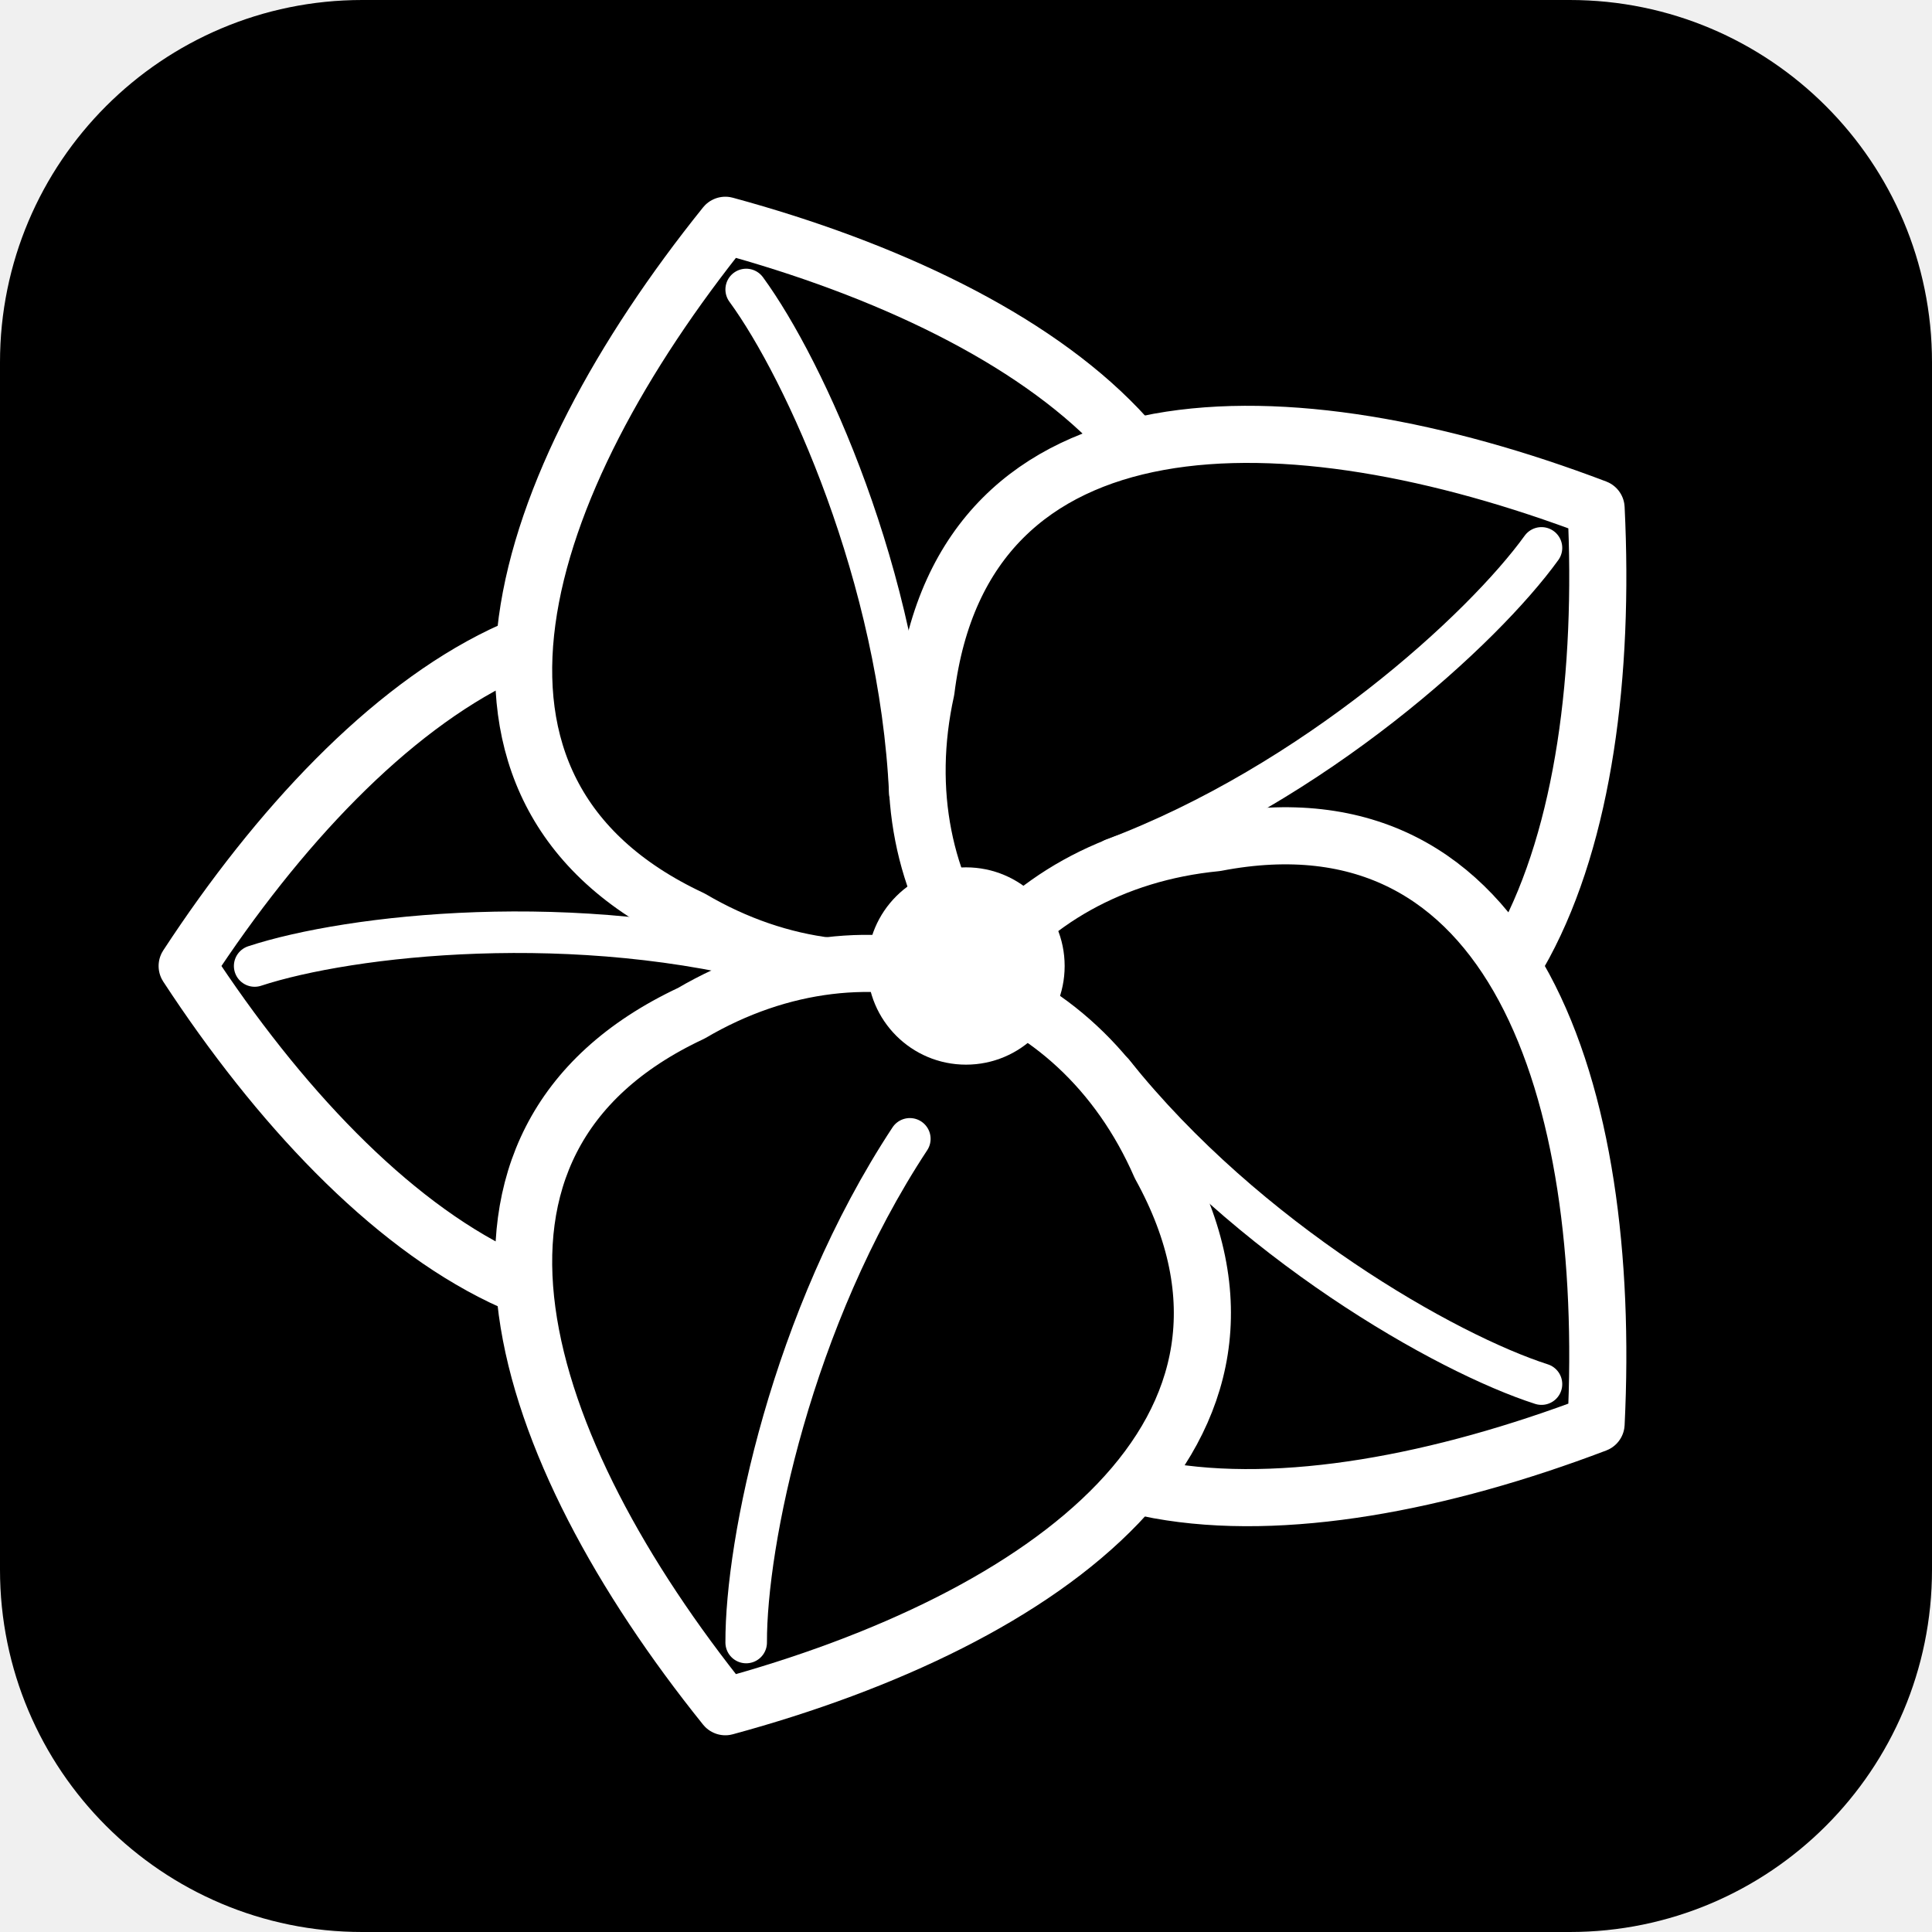
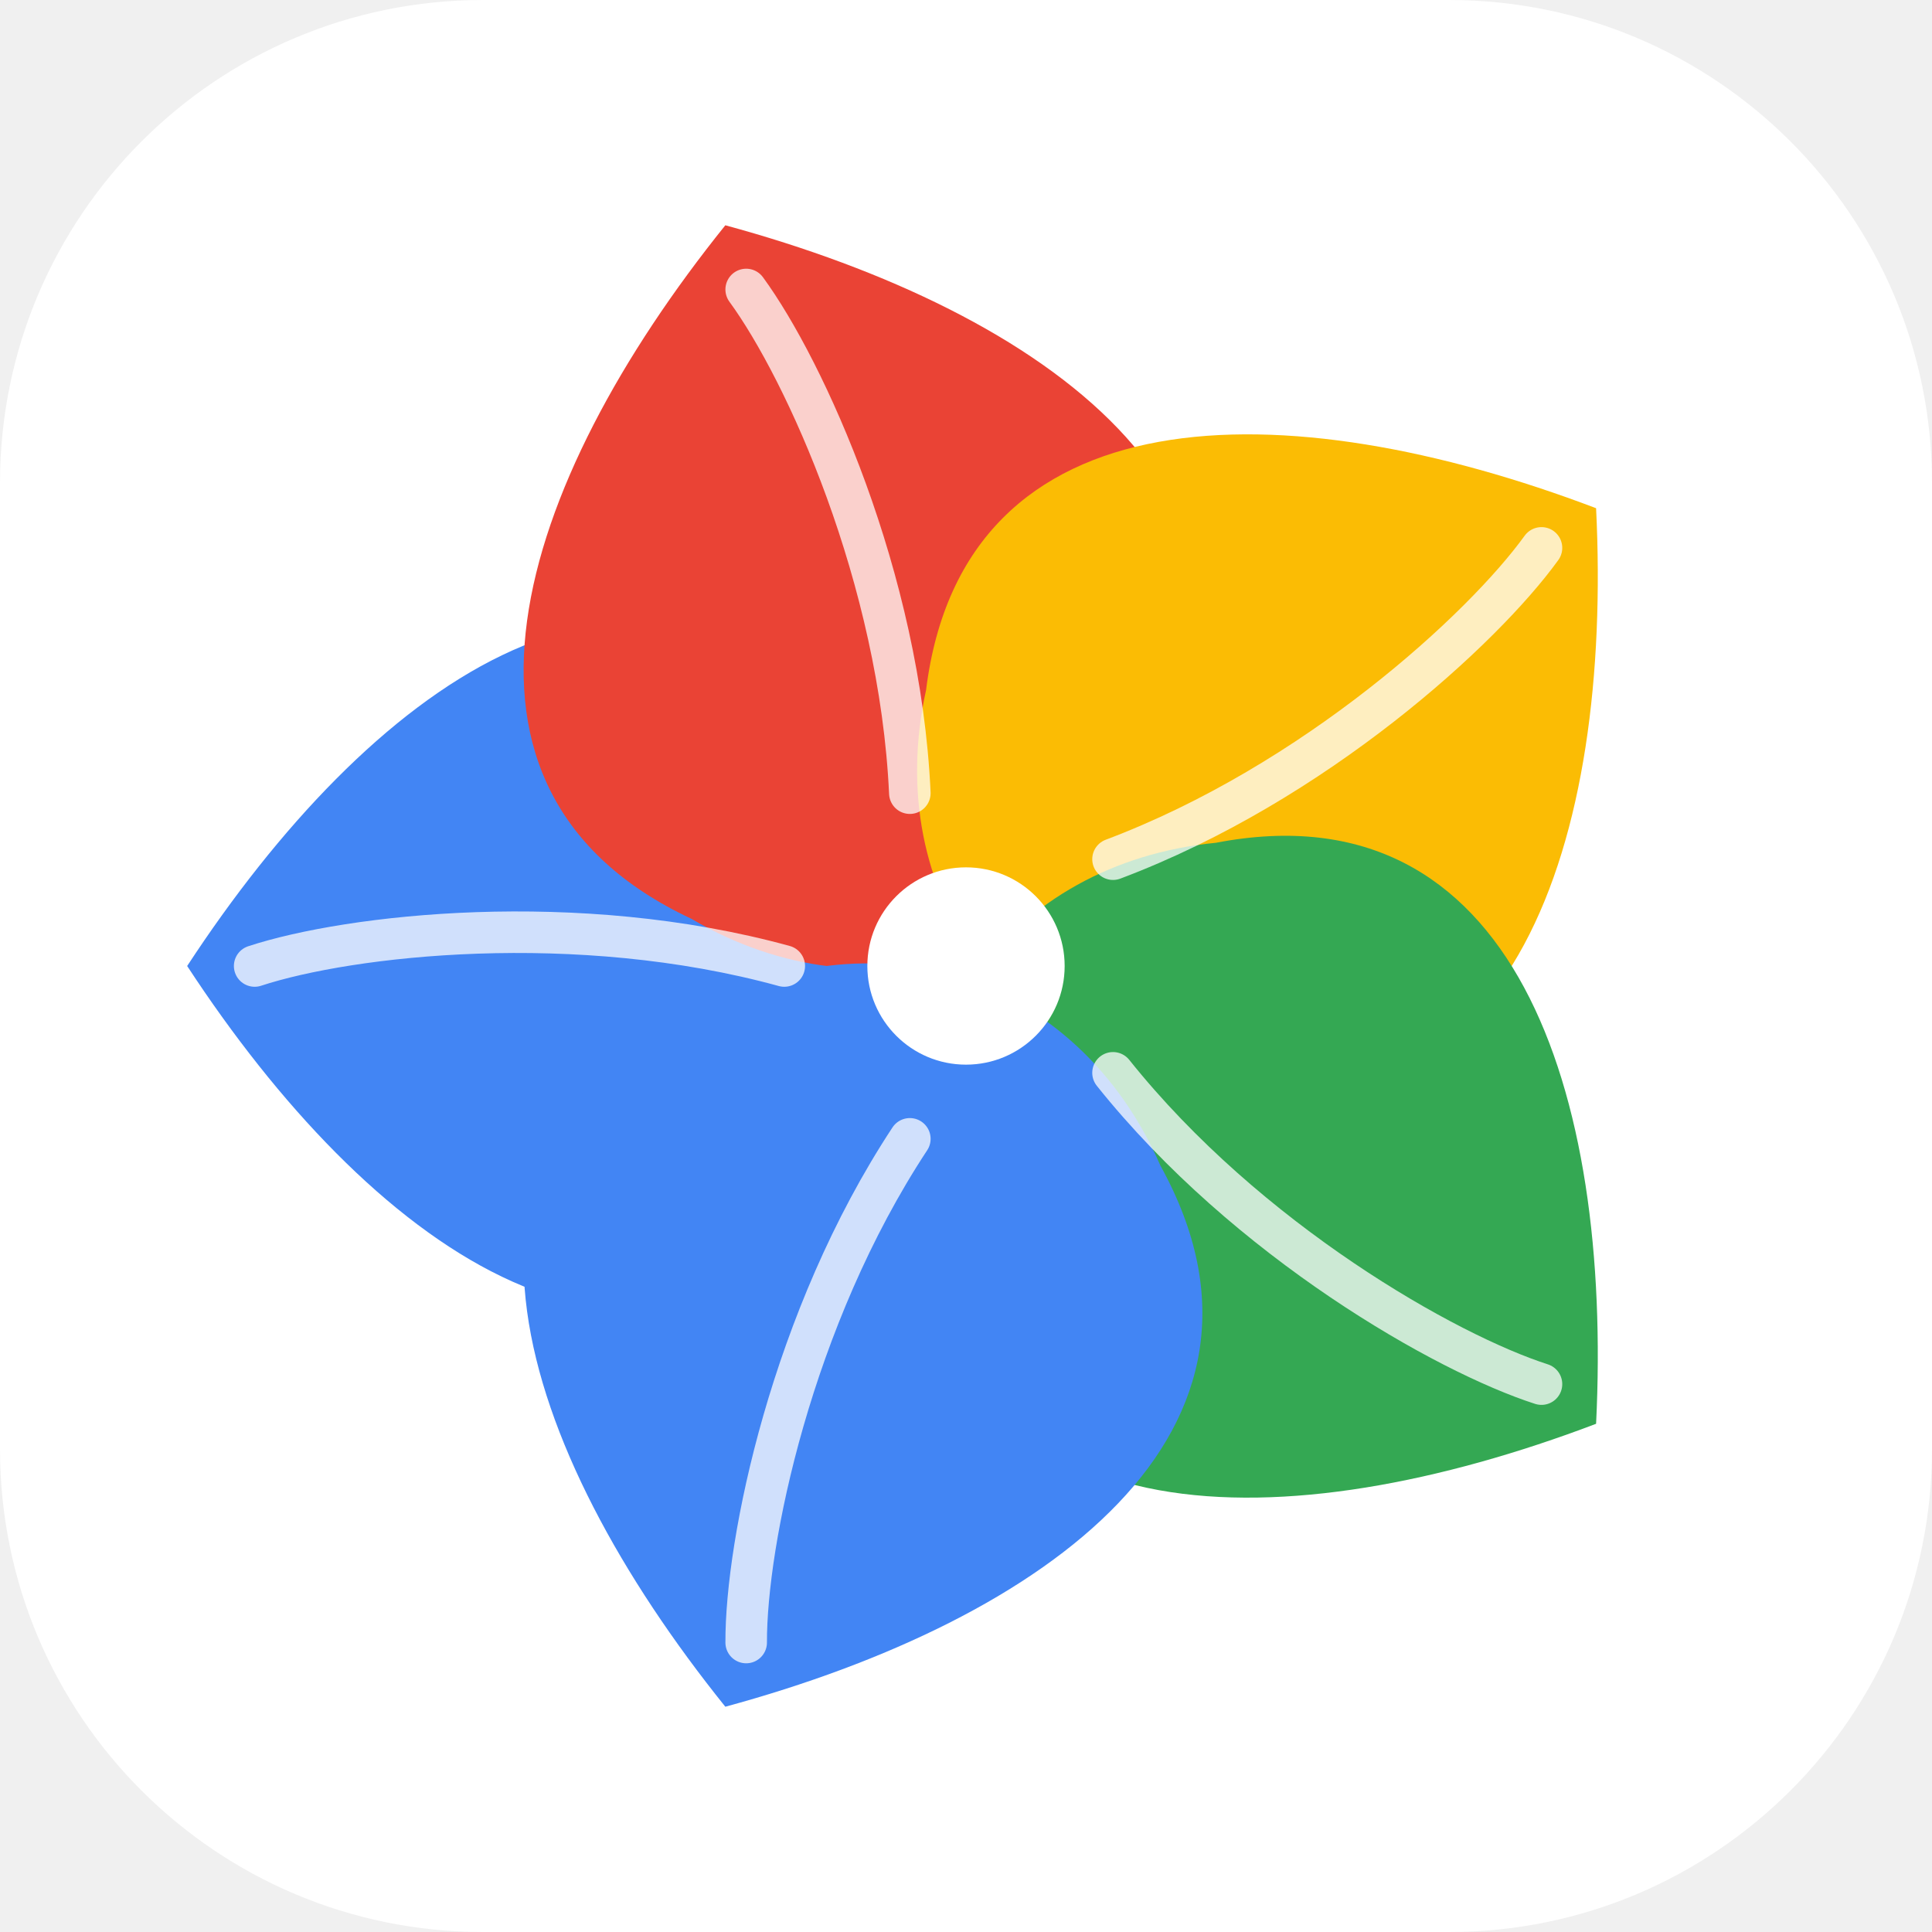
<svg xmlns="http://www.w3.org/2000/svg" viewBox="0 0 32 32">
-   <rect width="32" height="32" rx="6" fill="#000" />
-   <g transform="translate(16 16) scale(0.86) translate(-16 -16)" fill="none" stroke="#fff" stroke-linejoin="round" stroke-linecap="round">
-     <path d="M -4.75,-2.5 C -9.025,-6.5 -5.35,-11.5 0,-15.0 C 5.35,-11.5 9.025,-6.5 4.75,-2.5 C 2.09,0.5 -2.09,0.5 -4.75,-2.5 Z" fill="#000" stroke-width="1.1" transform="rotate(-90 16 16) translate(16 16)" />
-     <path d="M -4.75,-2.5 C -9.025,-6.5 -5.35,-11.5 0,-15.0 C 5.35,-11.5 9.025,-6.5 4.75,-2.5 C 2.09,0.5 -2.09,0.5 -4.75,-2.5 Z" fill="#000" stroke-width="1.1" transform="rotate(-18 16 16) translate(16 16)" />
-     <path d="M -4.75,-2.5 C -9.025,-6.5 -5.35,-11.5 0,-15.0 C 5.35,-11.5 9.025,-6.5 4.75,-2.5 C 2.09,0.5 -2.09,0.5 -4.75,-2.5 Z" fill="#000" stroke-width="1.1" transform="rotate(54 16 16) translate(16 16)" />
-     <path d="M -4.75,-2.5 C -9.025,-6.5 -5.35,-11.5 0,-15.0 C 5.35,-11.5 9.025,-6.5 4.75,-2.5 C 2.09,0.5 -2.09,0.5 -4.75,-2.5 Z" fill="#000" stroke-width="1.1" transform="rotate(126 16 16) translate(16 16)" />
-     <path d="M -4.75,-2.5 C -9.025,-6.5 -5.35,-11.5 0,-15.0 C 5.35,-11.5 9.025,-6.5 4.75,-2.5 C 2.09,0.5 -2.09,0.5 -4.75,-2.5 Z" fill="#000" stroke-width="1.1" transform="rotate(198 16 16) translate(16 16)" />
+   <rect width="32" height="32" rx="8" fill="#fff" />
+   <g transform="translate(16 16) scale(0.86) translate(-16 -16)" fill="none" stroke="#fff" stroke-opacity=".75" stroke-linejoin="round" stroke-linecap="round">
+     <path d="M -4.75,-2.5 C -9.025,-6.5 -5.35,-11.5 0,-15.0 C 5.35,-11.5 9.025,-6.5 4.75,-2.5 C 2.09,0.5 -2.09,0.5 -4.75,-2.5 Z" fill="#4285f4" stroke="none" transform="rotate(-90 16 16) translate(16 16)" />
+     <path d="M -4.75,-2.5 C -9.025,-6.5 -5.35,-11.5 0,-15.0 C 5.35,-11.5 9.025,-6.5 4.75,-2.5 C 2.09,0.5 -2.09,0.5 -4.75,-2.5 Z" fill="#ea4335" stroke="none" transform="rotate(-18 16 16) translate(16 16)" />
+     <path d="M -4.75,-2.5 C -9.025,-6.5 -5.35,-11.5 0,-15.0 C 5.35,-11.5 9.025,-6.5 4.75,-2.5 C 2.09,0.5 -2.09,0.5 -4.75,-2.5 Z" fill="#fbbc04" stroke="none" transform="rotate(54 16 16) translate(16 16)" />
+     <path d="M -4.75,-2.5 C -9.025,-6.5 -5.35,-11.5 0,-15.0 C 5.35,-11.5 9.025,-6.5 4.75,-2.5 C 2.09,0.5 -2.09,0.5 -4.75,-2.5 Z" fill="#34a853" stroke="none" transform="rotate(126 16 16) translate(16 16)" />
+     <path d="M -4.75,-2.5 C -9.025,-6.5 -5.35,-11.5 0,-15.0 C 5.35,-11.5 9.025,-6.5 4.75,-2.5 C 2.09,0.5 -2.09,0.5 -4.75,-2.5 Z" fill="#4285f4" stroke="none" transform="rotate(198 16 16) translate(16 16)" />
    <path d="M 0,-3.5 C 1.1,-7.5 0.6,-11.875 0,-13.7" stroke-width="0.8" transform="rotate(-90 16 16) translate(16 16)" />
    <path d="M 0,-3.5 C 1.1,-7.5 0.6,-11.875 0,-13.7" stroke-width="0.8" transform="rotate(-18 16 16) translate(16 16)" />
    <path d="M 0,-3.5 C 1.1,-7.5 0.6,-11.875 0,-13.7" stroke-width="0.8" transform="rotate(54 16 16) translate(16 16)" />
    <path d="M 0,-3.5 C 1.1,-7.5 0.6,-11.875 0,-13.7" stroke-width="0.8" transform="rotate(126 16 16) translate(16 16)" />
    <path d="M 0,-3.5 C 1.1,-7.5 0.6,-11.875 0,-13.7" stroke-width="0.8" transform="rotate(198 16 16) translate(16 16)" />
    <circle cx="16" cy="16" r="1.9" fill="#fff" stroke="none" />
  </g>
</svg>
